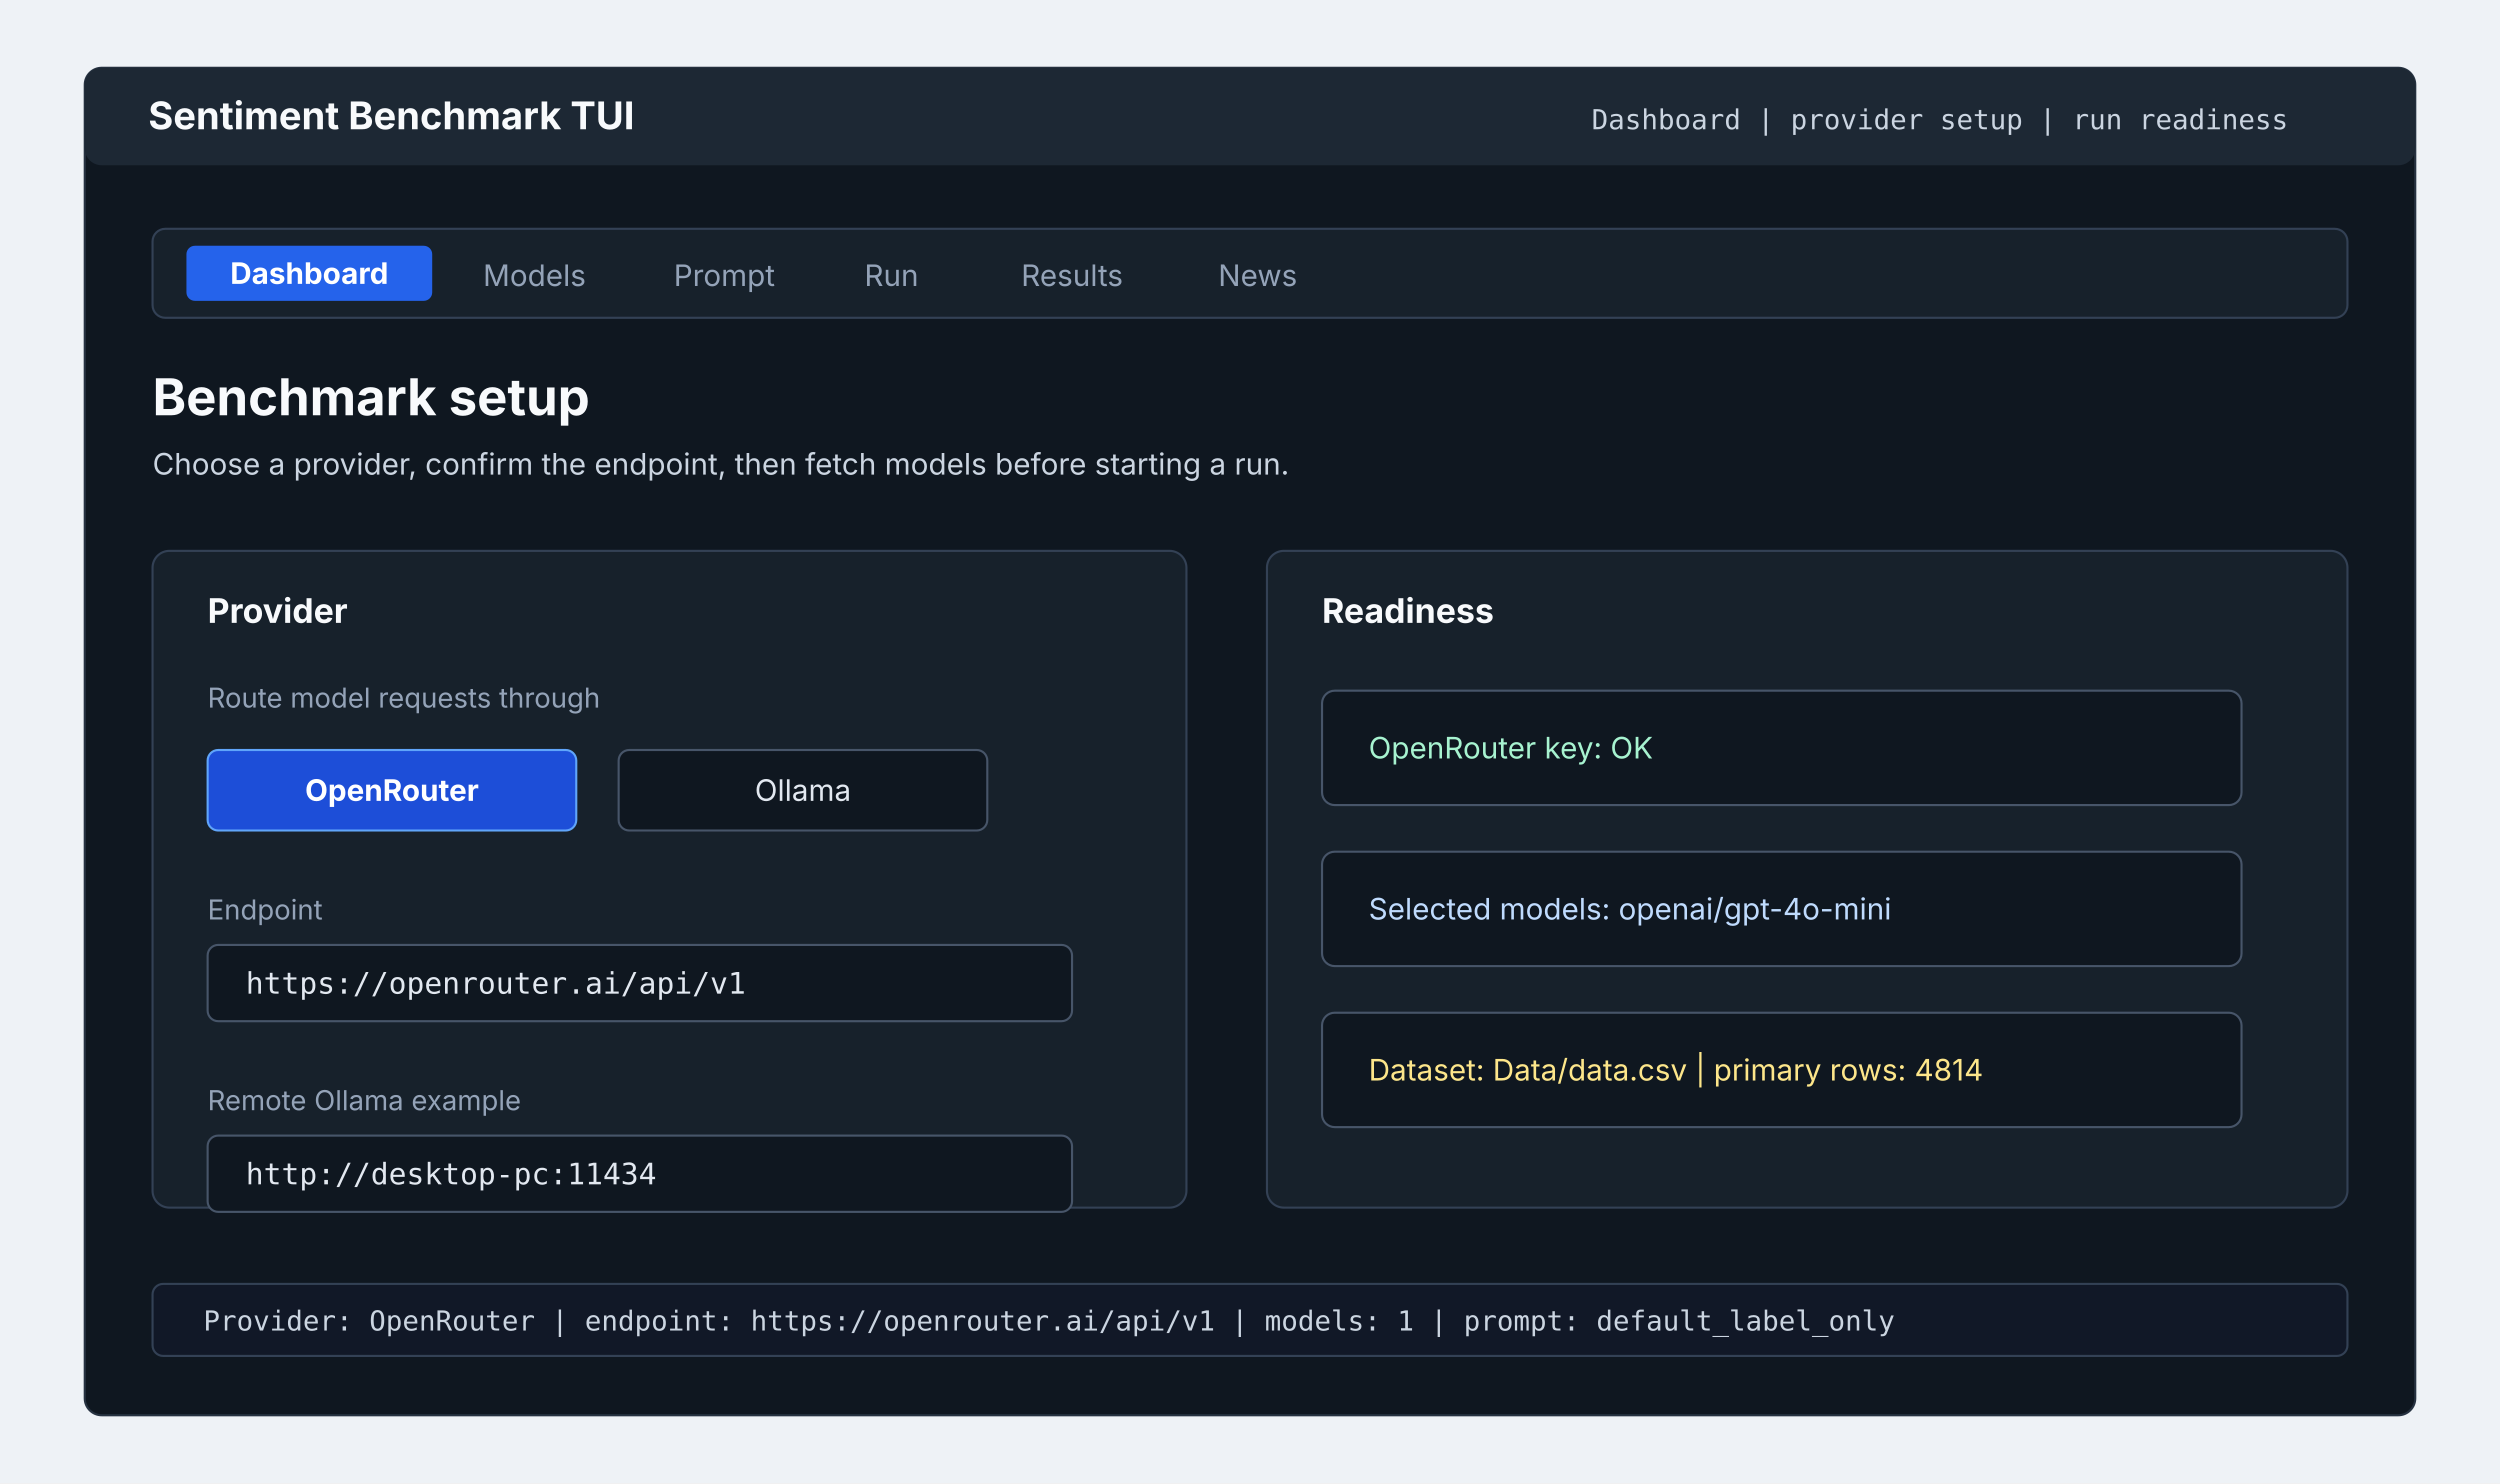
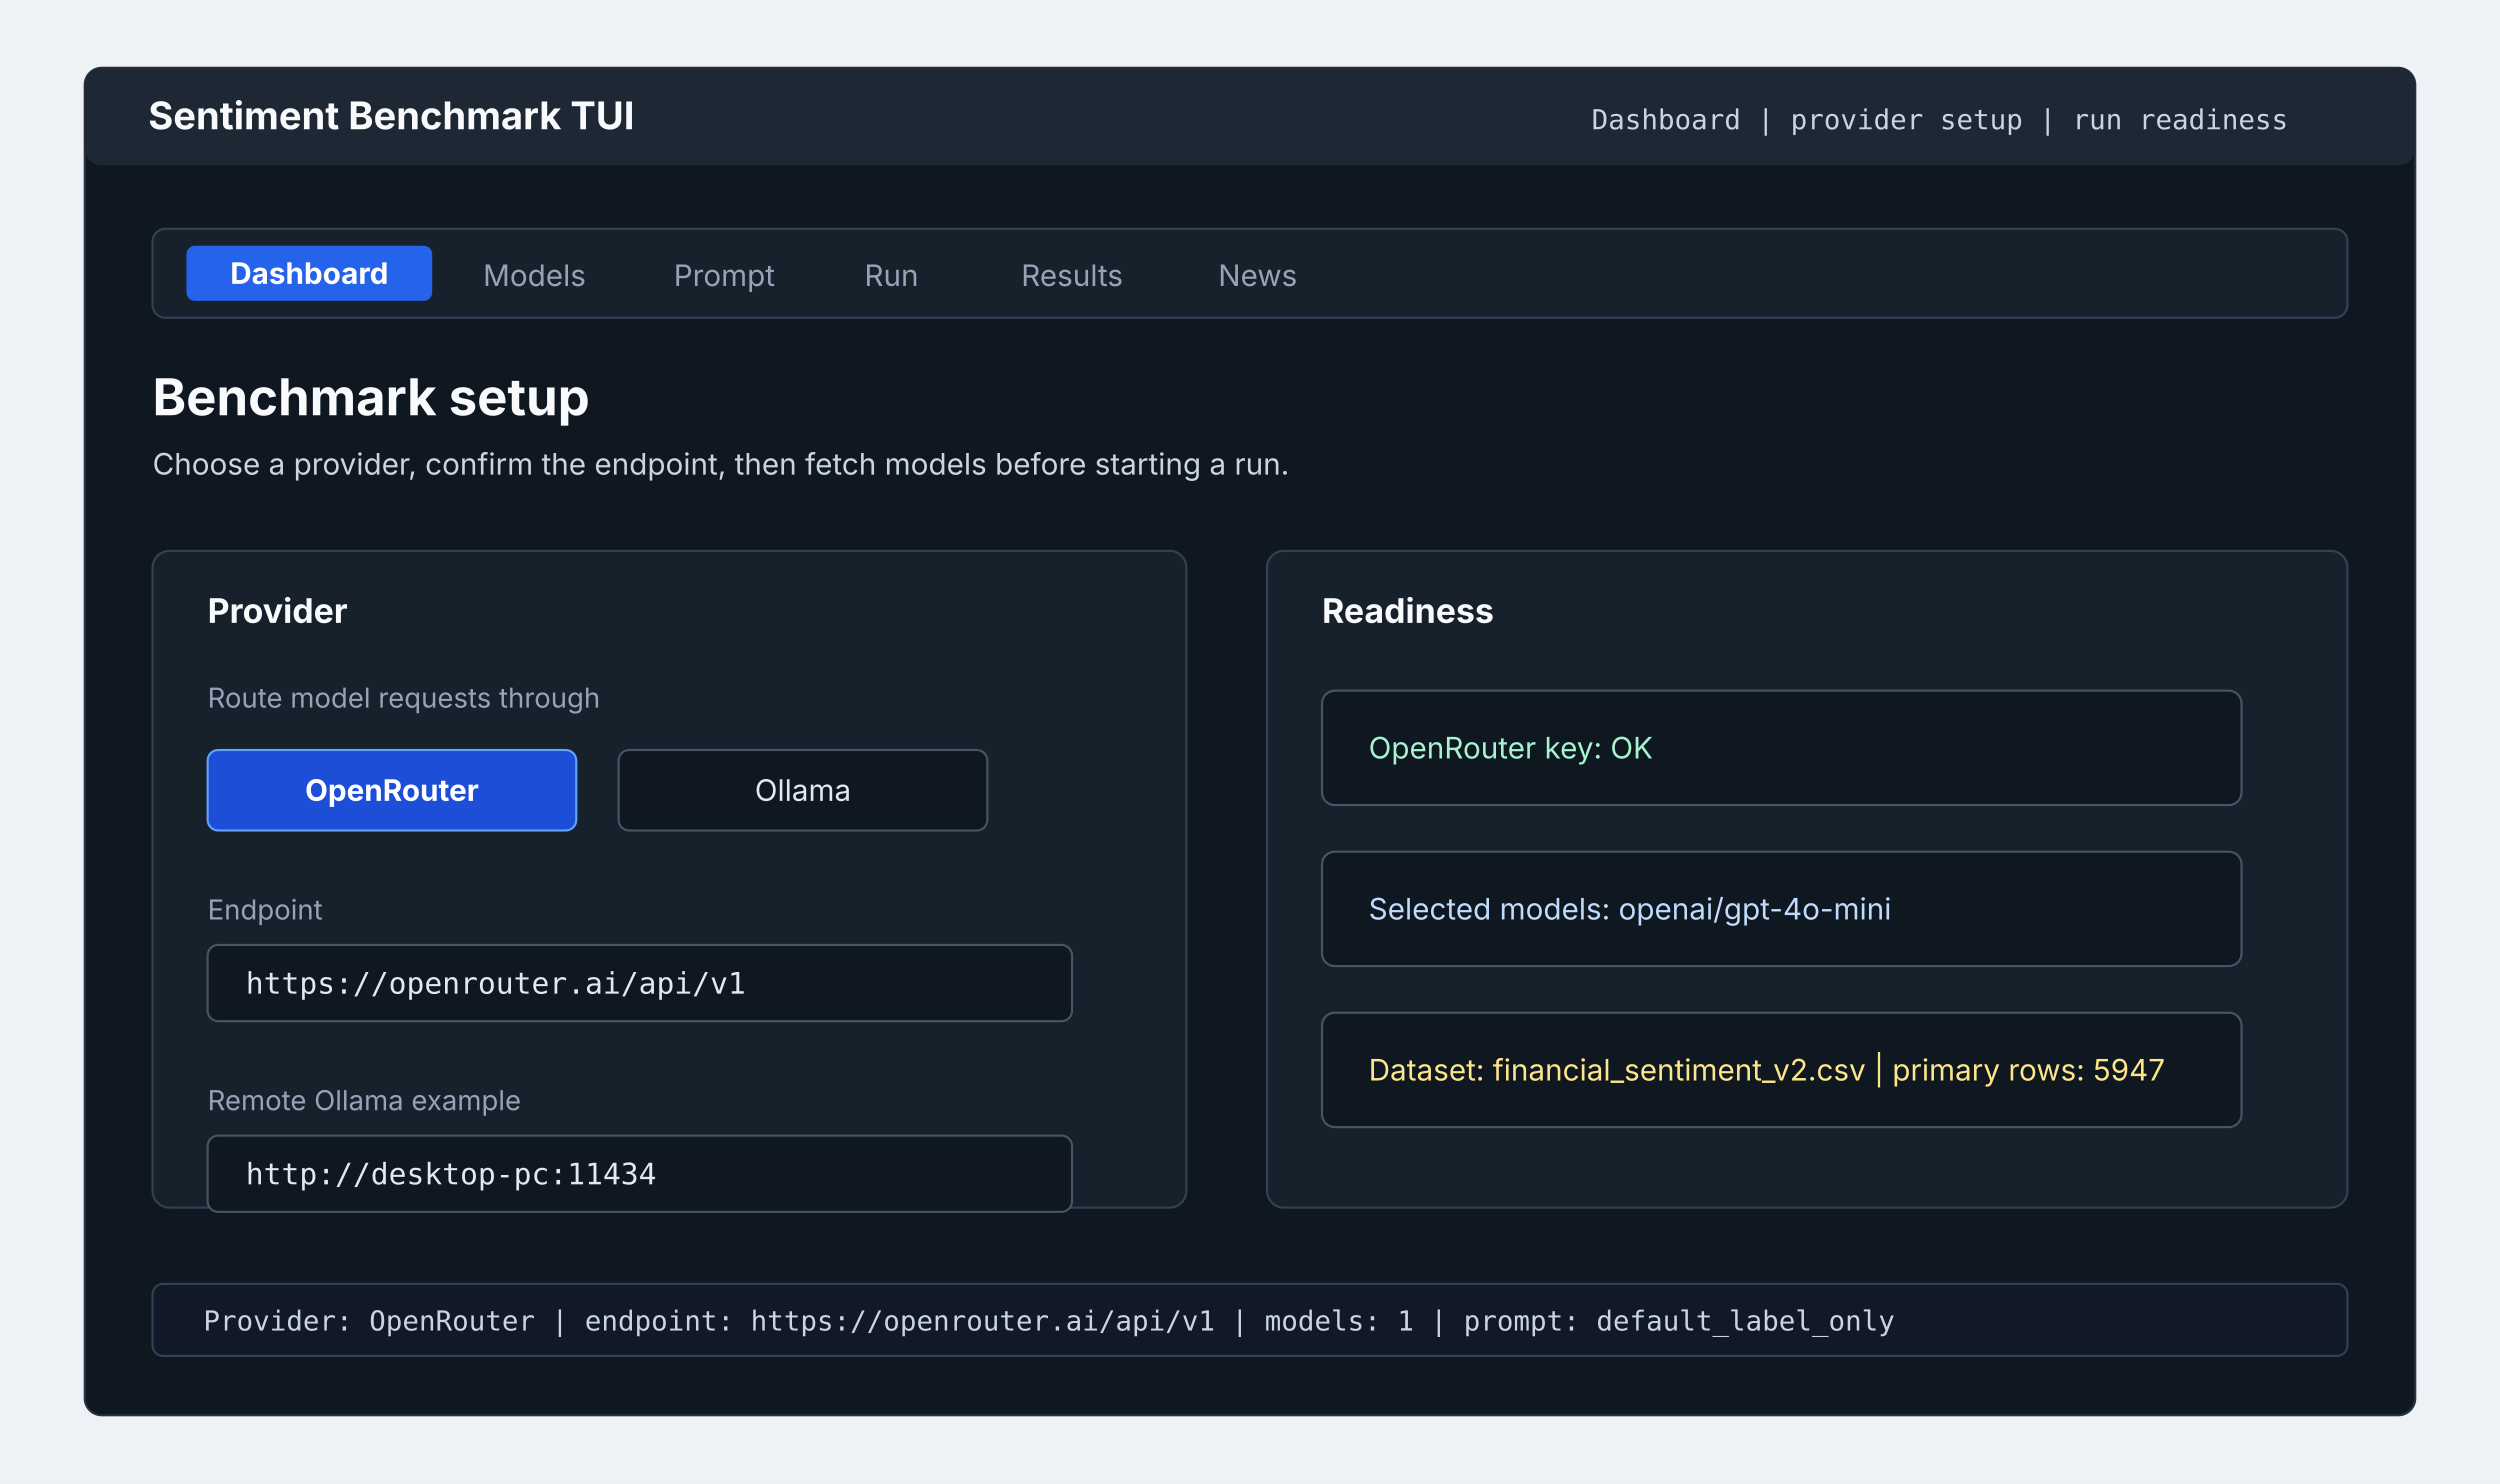
<svg xmlns="http://www.w3.org/2000/svg" width="1180" height="700" viewBox="0 0 1180 700" role="img" aria-labelledby="title desc">
  <rect width="1180" height="700" fill="#eef2f6" />
  <rect x="40" y="32" width="1100" height="636" rx="8" fill="#0f1720" stroke="#263241" />
  <rect x="40" y="32" width="1100" height="46" rx="8" fill="#1d2834" />
  <text x="70" y="61" font-family="Inter, Arial, sans-serif" font-size="18" font-weight="700" fill="#f8fafc">Sentiment Benchmark TUI</text>
  <text x="1080" y="61" text-anchor="end" font-family="Menlo, Consolas, monospace" font-size="13" fill="#cbd5e1">Dashboard | provider setup | run readiness</text>
  <rect x="72" y="108" width="1036" height="42" rx="6" fill="#17212b" stroke="#334155" />
  <rect x="88" y="116" width="116" height="26" rx="4" fill="#2563eb" />
  <text x="146" y="134" text-anchor="middle" font-family="Inter, Arial, sans-serif" font-size="14" font-weight="700" fill="#ffffff">Dashboard</text>
  <text x="228" y="135" font-family="Inter, Arial, sans-serif" font-size="14" fill="#94a3b8">Models</text>
  <text x="318" y="135" font-family="Inter, Arial, sans-serif" font-size="14" fill="#94a3b8">Prompt</text>
  <text x="408" y="135" font-family="Inter, Arial, sans-serif" font-size="14" fill="#94a3b8">Run</text>
  <text x="482" y="135" font-family="Inter, Arial, sans-serif" font-size="14" fill="#94a3b8">Results</text>
  <text x="575" y="135" font-family="Inter, Arial, sans-serif" font-size="14" fill="#94a3b8">News</text>
  <text x="72" y="196" font-family="Inter, Arial, sans-serif" font-size="24" font-weight="700" fill="#f8fafc">Benchmark setup</text>
  <text x="72" y="224" font-family="Inter, Arial, sans-serif" font-size="14" fill="#cbd5e1">Choose a provider, confirm the endpoint, then fetch models before starting a run.</text>
  <rect x="72" y="260" width="488" height="310" rx="8" fill="#17212b" stroke="#334155" />
  <text x="98" y="294" font-family="Inter, Arial, sans-serif" font-size="16" font-weight="700" fill="#f8fafc">Provider</text>
  <text x="98" y="334" font-family="Inter, Arial, sans-serif" font-size="13" fill="#94a3b8">Route model requests through</text>
  <rect x="98" y="354" width="174" height="38" rx="5" fill="#1d4ed8" stroke="#60a5fa" />
  <text x="185" y="378" text-anchor="middle" font-family="Inter, Arial, sans-serif" font-size="14" font-weight="700" fill="#ffffff">OpenRouter</text>
  <rect x="292" y="354" width="174" height="38" rx="5" fill="#0f1720" stroke="#475569" />
  <text x="379" y="378" text-anchor="middle" font-family="Inter, Arial, sans-serif" font-size="14" fill="#e2e8f0">Ollama</text>
  <text x="98" y="434" font-family="Inter, Arial, sans-serif" font-size="13" fill="#94a3b8">Endpoint</text>
  <rect x="98" y="446" width="408" height="36" rx="5" fill="#0f1720" stroke="#475569" />
  <text x="116" y="469" font-family="Menlo, Consolas, monospace" font-size="14" fill="#e2e8f0">https://openrouter.ai/api/v1</text>
  <text x="98" y="524" font-family="Inter, Arial, sans-serif" font-size="13" fill="#94a3b8">Remote Ollama example</text>
  <rect x="98" y="536" width="408" height="36" rx="5" fill="#0f1720" stroke="#475569" />
  <text x="116" y="559" font-family="Menlo, Consolas, monospace" font-size="14" fill="#e2e8f0">http://desktop-pc:11434</text>
  <rect x="598" y="260" width="510" height="310" rx="8" fill="#17212b" stroke="#334155" />
  <text x="624" y="294" font-family="Inter, Arial, sans-serif" font-size="16" font-weight="700" fill="#f8fafc">Readiness</text>
  <rect x="624" y="326" width="434" height="54" rx="6" fill="#0f1720" stroke="#475569" />
  <text x="646" y="358" font-family="Inter, Arial, sans-serif" font-size="14" fill="#a7f3d0">OpenRouter key: OK</text>
  <rect x="624" y="402" width="434" height="54" rx="6" fill="#0f1720" stroke="#475569" />
  <text x="646" y="434" font-family="Inter, Arial, sans-serif" font-size="14" fill="#bfdbfe">Selected models: openai/gpt-4o-mini</text>
  <rect x="624" y="478" width="434" height="54" rx="6" fill="#0f1720" stroke="#475569" />
-   <text x="646" y="510" font-family="Inter, Arial, sans-serif" font-size="14" fill="#fde68a">Dataset: Data/data.csv | primary rows: 4814</text>
+   <text x="646" y="510" font-family="Inter, Arial, sans-serif" font-size="14" fill="#fde68a">Dataset: financial_sentiment_v2.csv | primary rows: 5947</text>
  <rect x="72" y="606" width="1036" height="34" rx="5" fill="#111827" stroke="#334155" />
  <text x="96" y="628" font-family="Menlo, Consolas, monospace" font-size="13" fill="#cbd5e1">Provider: OpenRouter | endpoint: https://openrouter.ai/api/v1 | models: 1 | prompt: default_label_only</text>
</svg>
